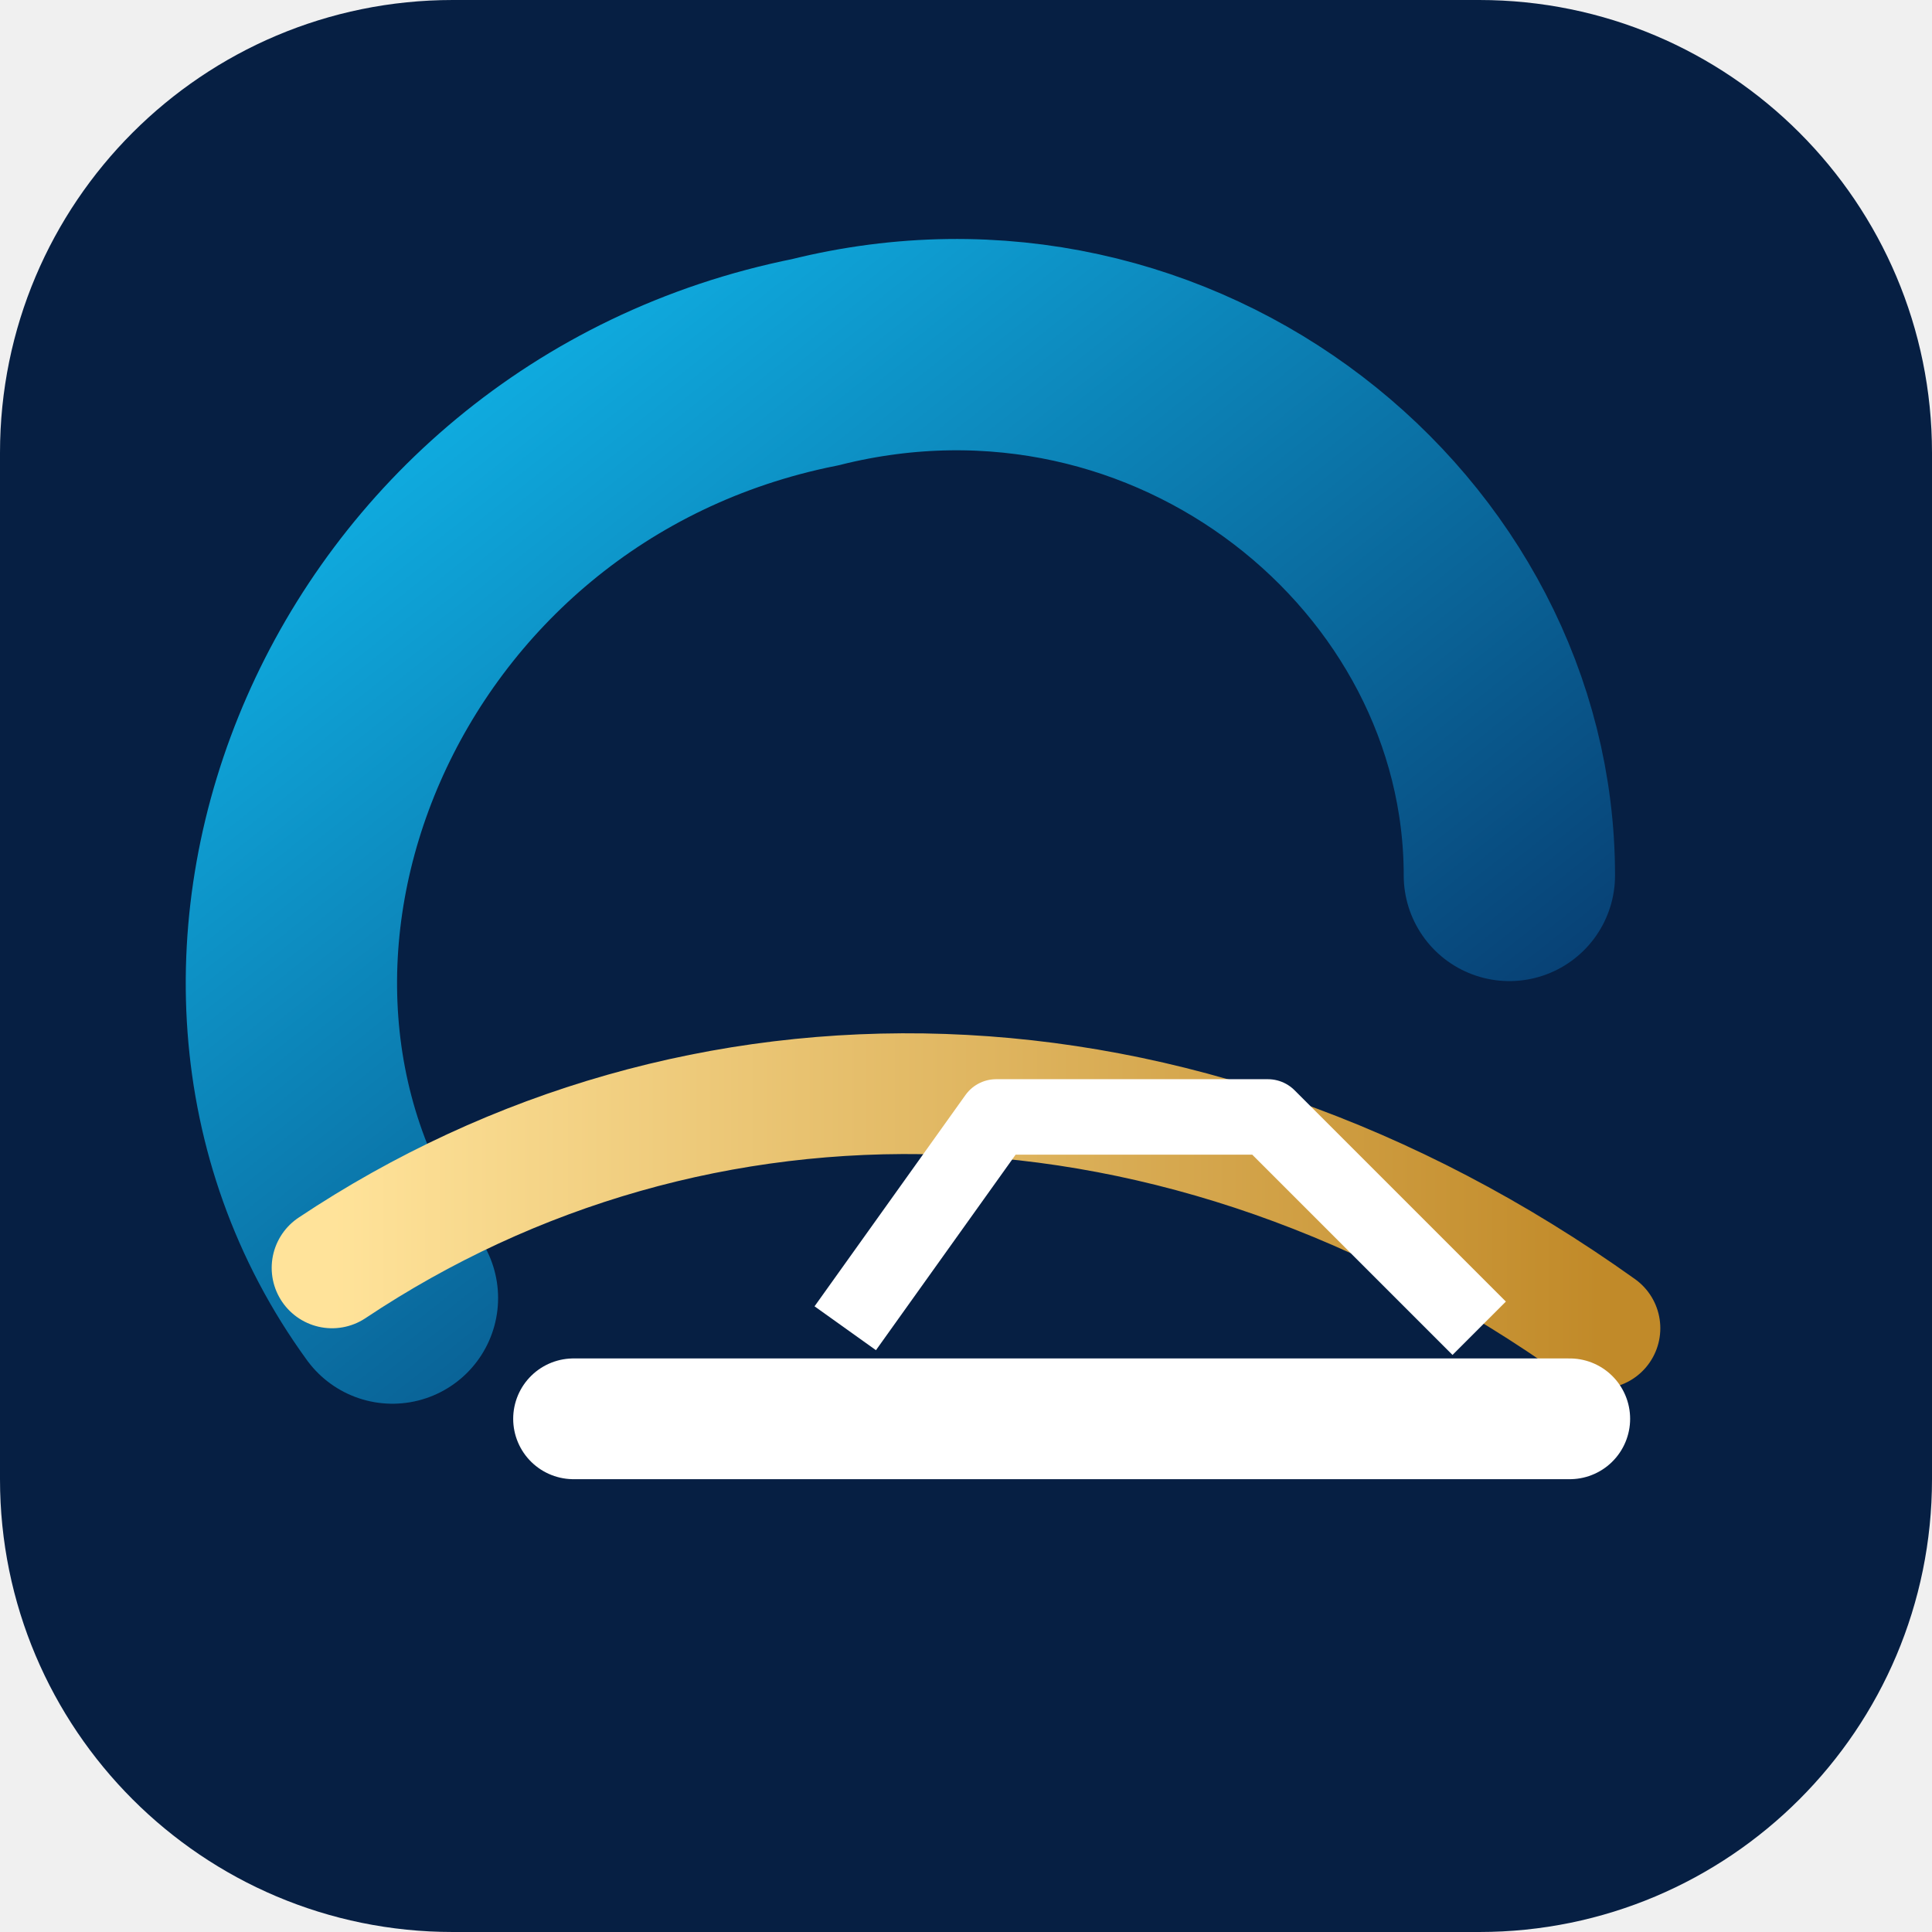
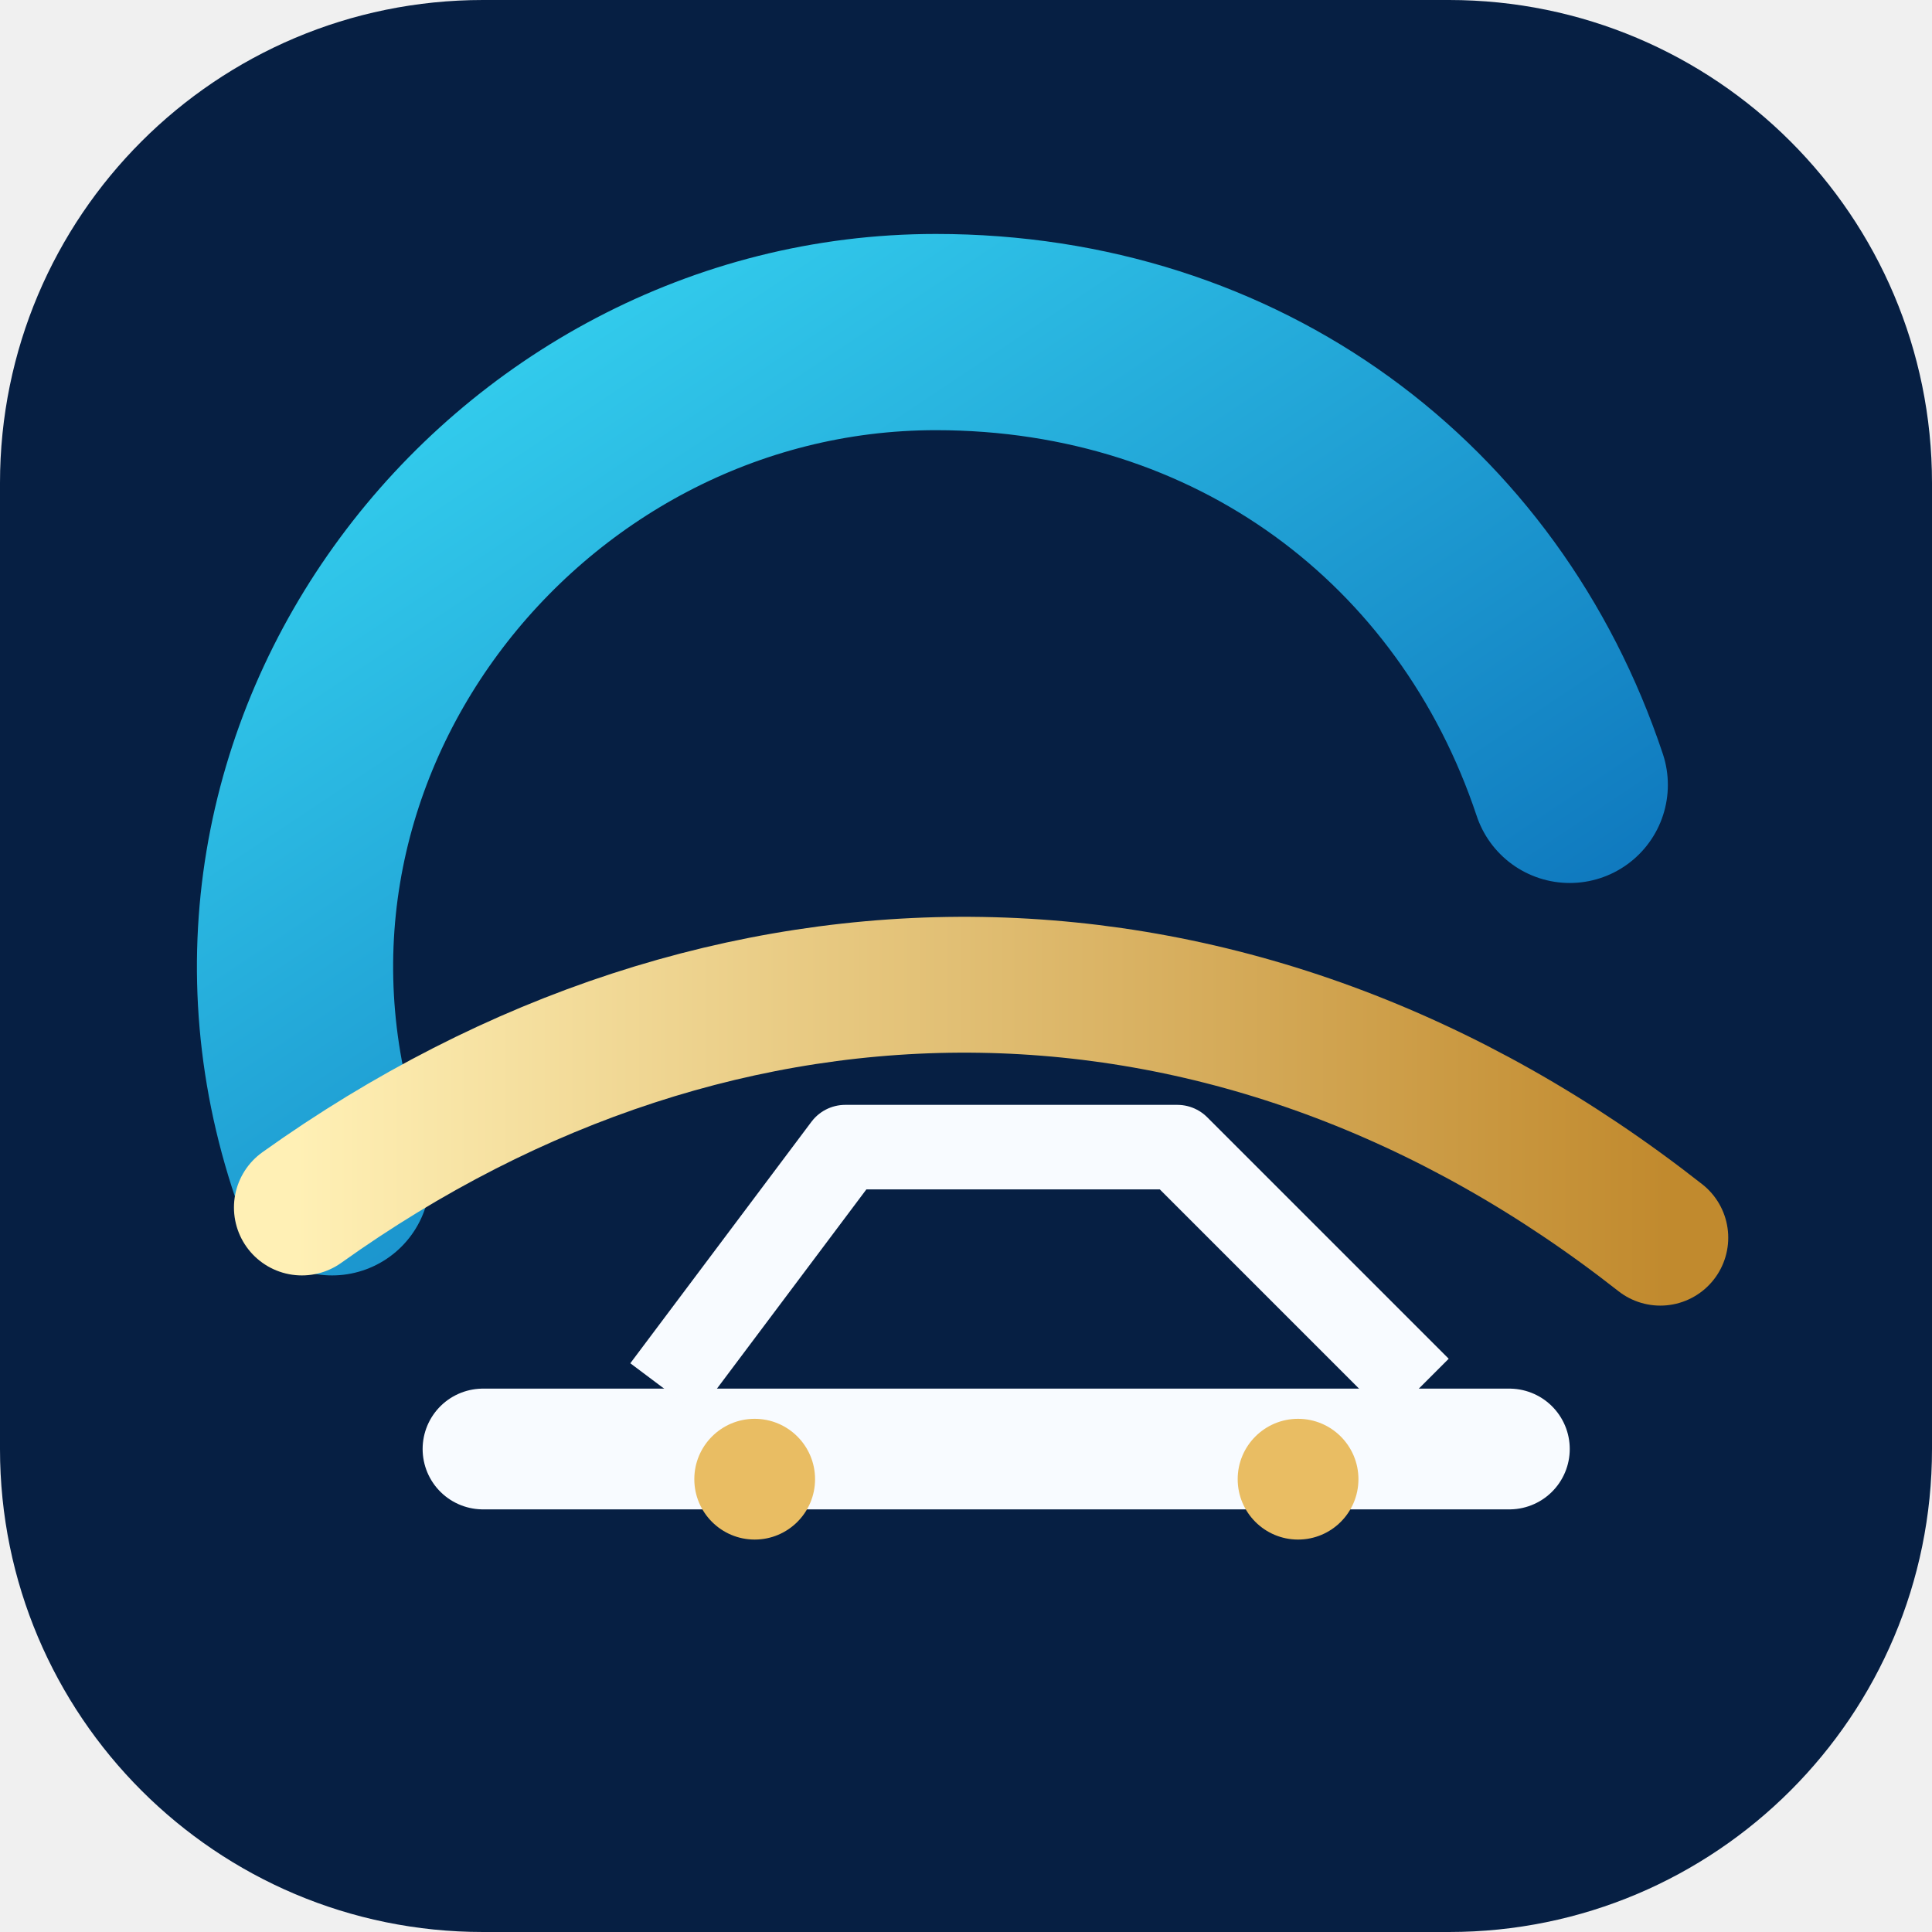
<svg xmlns="http://www.w3.org/2000/svg" viewBox="0 0 64 64">
  <defs>
-     <linearGradient id="b" x1="0" y1="0" x2="1" y2="1">
-       <stop stop-color="#10b9ed" />
-       <stop offset="1" stop-color="#062d61" />
+     <linearGradient id="sea" x1="0" y1="0" x2="1" y2="1">
+       <stop stop-color="#37D6F2" />
+       <stop offset="1" stop-color="#0868B5" />
    </linearGradient>
-     <linearGradient id="g">
-       <stop stop-color="#ffe39a" />
-       <stop offset="1" stop-color="#c18a29" />
+     <linearGradient id="gold">
+       <stop stop-color="#FFF0B5" />
+       <stop offset="1" stop-color="#C18A2E" />
    </linearGradient>
  </defs>
-   <rect width="64" height="64" rx="15" fill="#061f43" />
-   <path d="M13 43C5 32 12 15 27 12c12-3 23 6 23 17" fill="none" stroke="url(#b)" stroke-width="7" stroke-linecap="round" />
-   <path d="M11 42c12-8 28-8 42 2" fill="none" stroke="url(#g)" stroke-width="4" stroke-linecap="round" />
-   <path d="M19 47h33" stroke="#fff" stroke-width="4" stroke-linecap="round" />
-   <path d="M28 44l5-7h9l7 7" fill="none" stroke="#fff" stroke-width="2.5" stroke-linejoin="round" />
+   <rect width="64" height="64" rx="16" fill="#061F43" />
+   <path d="M11 39C6 25 17 11 31 11c10 0 18 6 21 15" fill="none" stroke="url(#sea)" stroke-width="6.5" stroke-linecap="round" />
+   <path d="M10 40c14-10 31-10 45 1" fill="none" stroke="url(#gold)" stroke-width="4.5" stroke-linecap="round" />
+   <path d="M16 48h34" stroke="#F8FBFF" stroke-width="4" stroke-linecap="round" />
+   <path d="M22 46l6-8h11l8 8" fill="none" stroke="#F8FBFF" stroke-width="2.8" stroke-linejoin="round" />
+   <circle cx="25" cy="49" r="2" fill="#E9BD63" />
+   <circle cx="43" cy="49" r="2" fill="#E9BD63" />
</svg>
